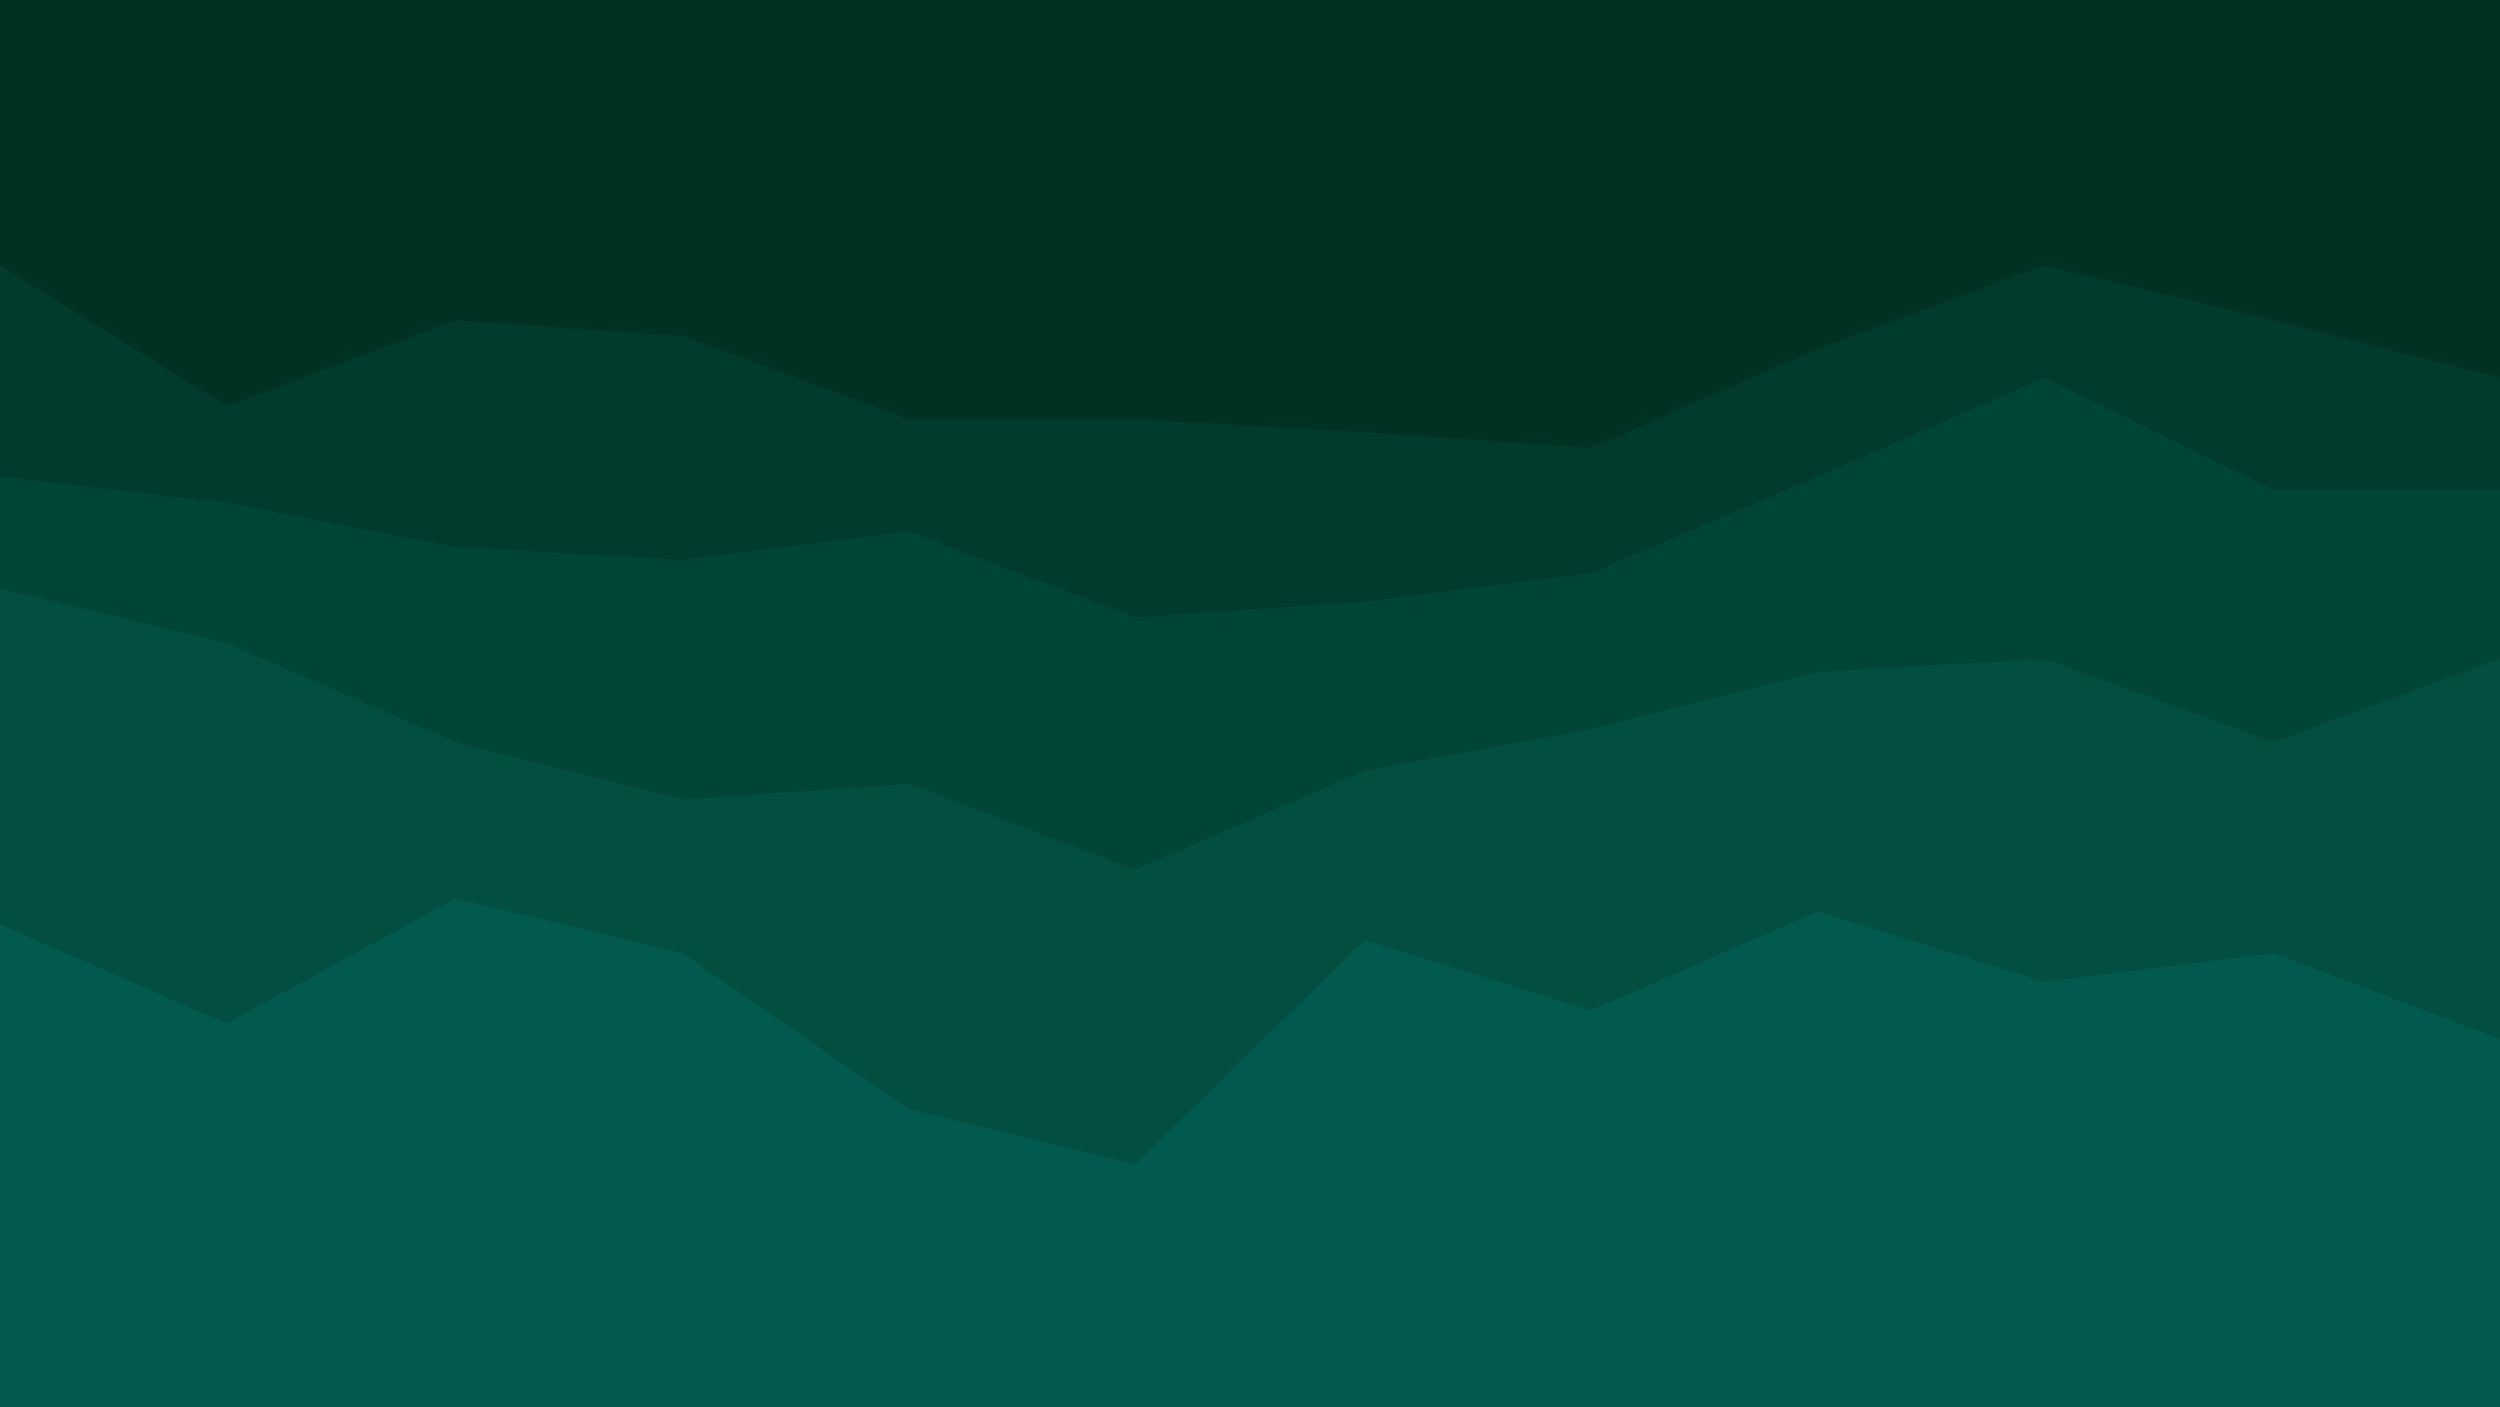
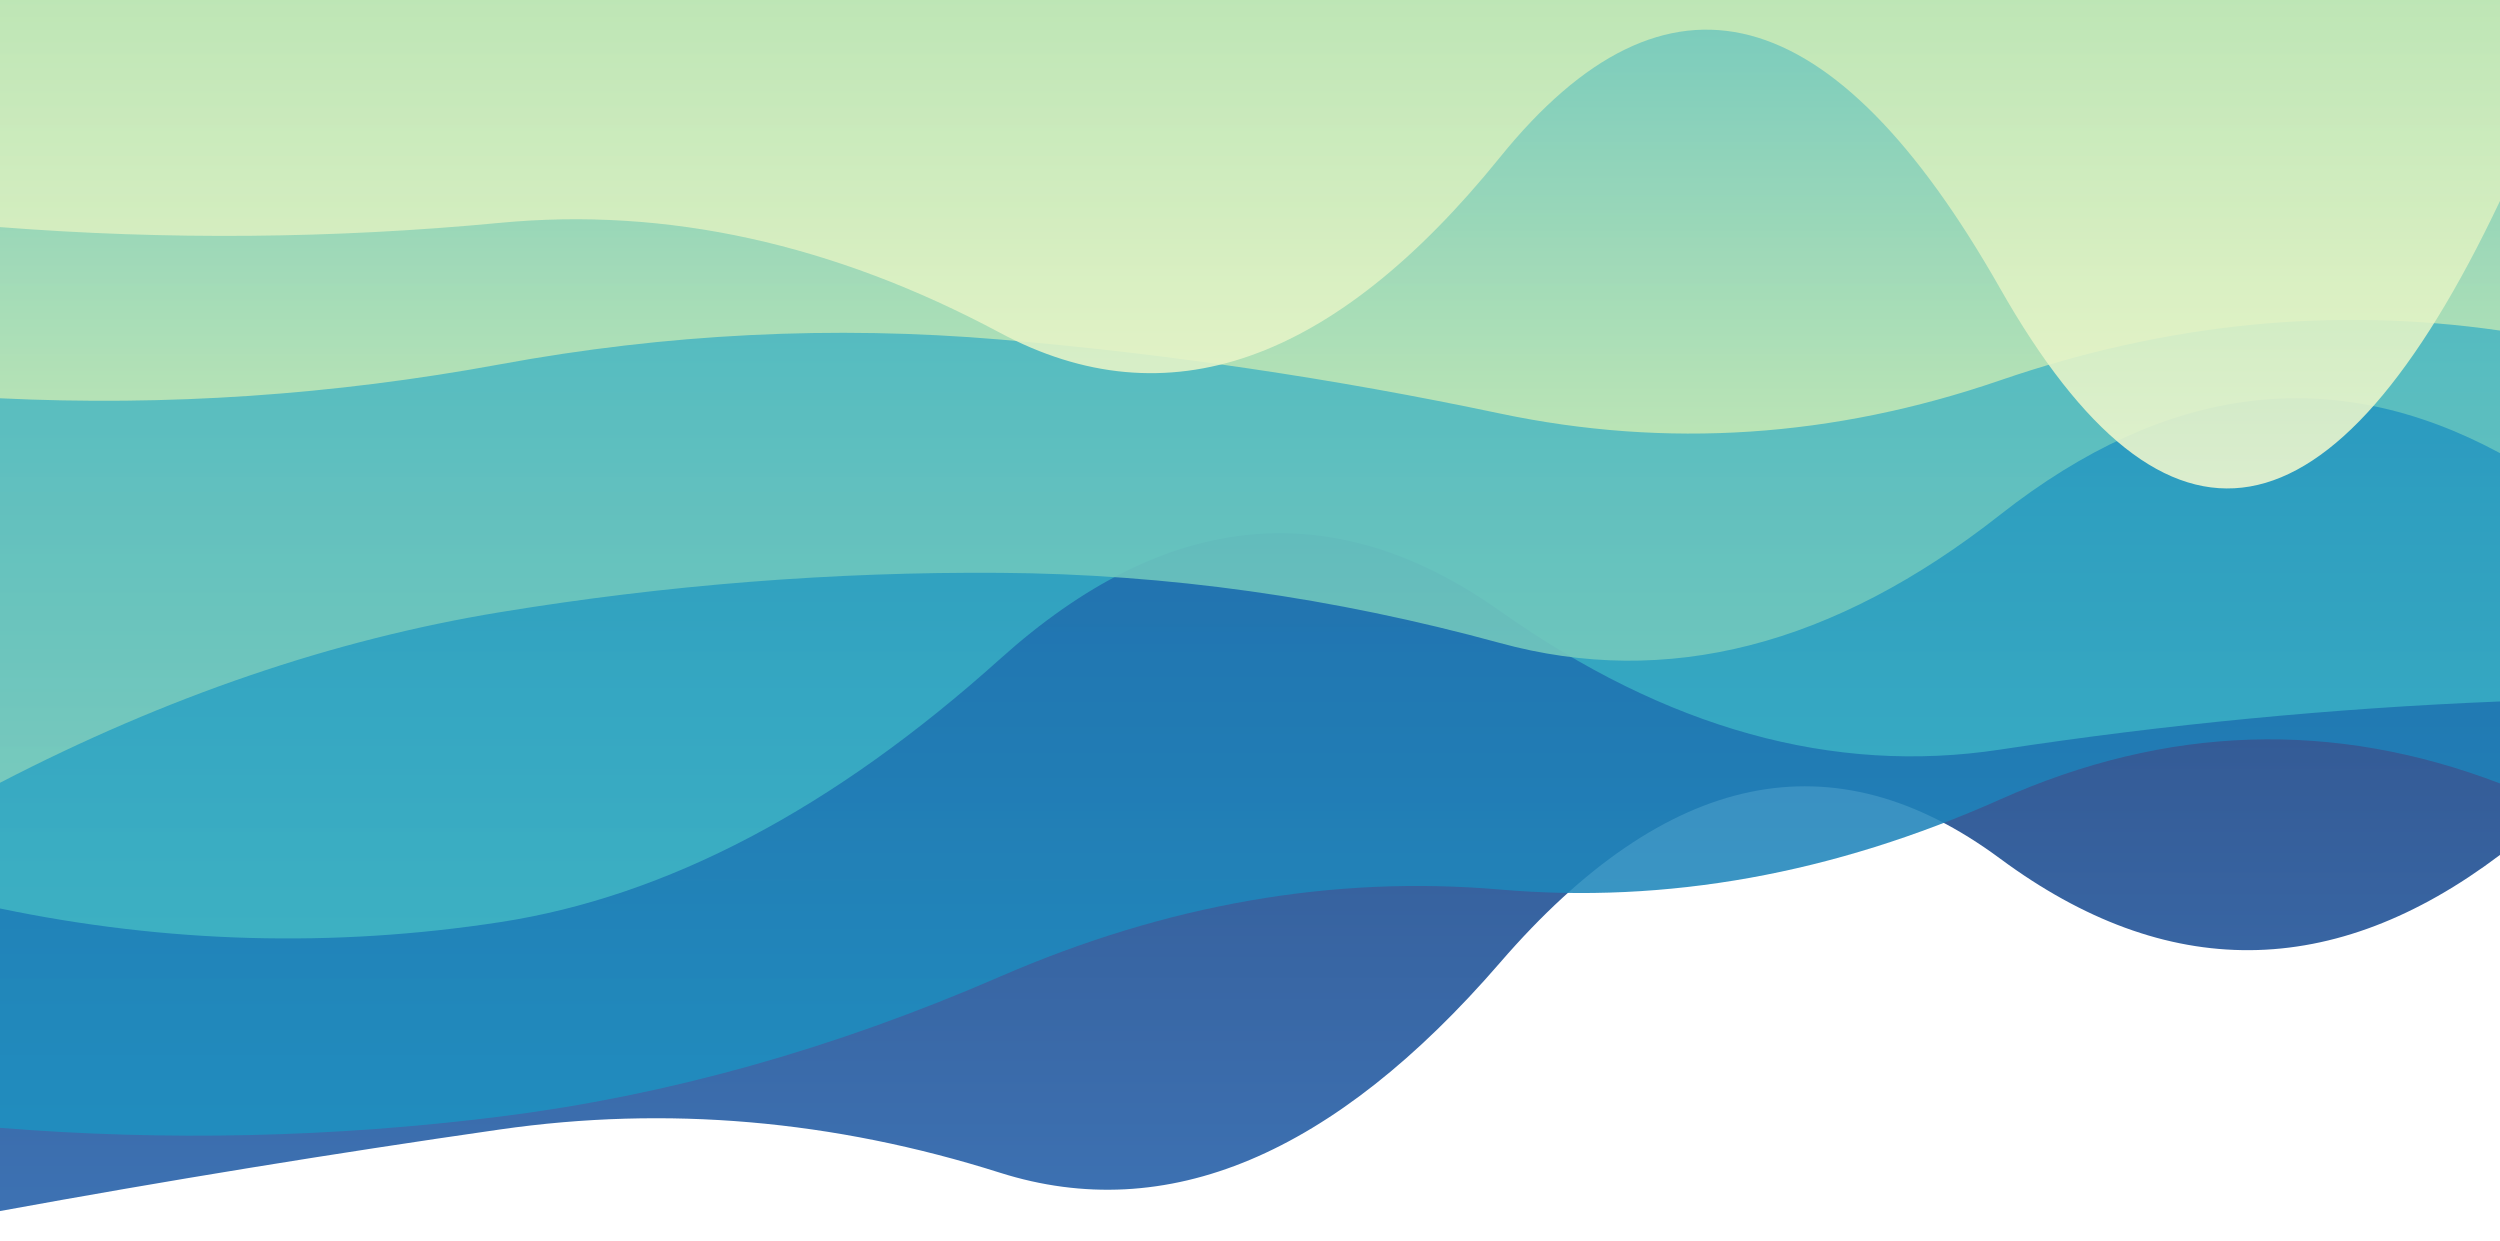
- <svg xmlns="http://www.w3.org/2000/svg" id="visual" viewBox="0 0 960 540" width="960" height="540" version="1.1">
-   <path d="M0 104L87 158L175 125L262 131L349 163L436 163L524 168L611 174L698 136L785 104L873 125L960 147L960 0L873 0L785 0L698 0L611 0L524 0L436 0L349 0L262 0L175 0L87 0L0 0Z" fill="#003223" />
-   <path d="M0 185L87 195L175 212L262 217L349 206L436 239L524 233L611 222L698 185L785 147L873 190L960 190L960 145L873 123L785 102L698 134L611 172L524 166L436 161L349 161L262 129L175 123L87 156L0 102Z" fill="#013b2d" />
-   <path d="M0 228L87 249L175 287L262 309L349 303L436 336L524 298L611 282L698 260L785 255L873 287L960 255L960 188L873 188L785 145L698 183L611 220L524 231L436 237L349 204L262 215L175 210L87 193L0 183Z" fill="#014537" />
-   <path d="M0 357L87 395L175 347L262 368L349 428L436 449L524 363L611 390L698 352L785 379L873 368L960 401L960 253L873 285L785 253L698 258L611 280L524 296L436 334L349 301L262 307L175 285L87 247L0 226Z" fill="#024f42" />
-   <path d="M0 541L87 541L175 541L262 541L349 541L436 541L524 541L611 541L698 541L785 541L873 541L960 541L960 399L873 366L785 377L698 350L611 388L524 361L436 447L349 426L262 366L175 345L87 393L0 355Z" fill="#02594e" />
+ <svg xmlns="http://www.w3.org/2000/svg" viewBox="0 0 1920 953" preserveAspectRatio="xMidYMid" width="1920" height="953" style="shape-rendering:auto;display:block;background-position-x:0%;background-position-y:0%;background-size:auto;background-origin:padding-box;background-clip:border-box;background:scroll rgb(8, 28, 84) none  repeat;width:1920px;height:953px;;animation:none">
+   <g>
+     <linearGradient y2="1" y1="0" x2="0" x1="0" id="lg-2qagz67cx3l-0">
+       <stop offset="0" stop-color="#081c54" />
+       <stop offset="1" stop-color="#225ea8" />
+     </linearGradient>
+     <linearGradient y2="1" y1="0" x2="0" x1="0" id="lg-2qagz67cx3l-1">
+       <stop offset="0" stop-color="#225ea8" />
+       <stop offset="1" stop-color="#1d91c0" />
+     </linearGradient>
+     <linearGradient y2="1" y1="0" x2="0" x1="0" id="lg-2qagz67cx3l-2">
+       <stop offset="0" stop-color="#1d91c0" />
+       <stop offset="1" stop-color="#41b6c4" />
+     </linearGradient>
+     <linearGradient y2="1" y1="0" x2="0" x1="0" id="lg-2qagz67cx3l-3">
+       <stop offset="0" stop-color="#41b6c4" />
+       <stop offset="1" stop-color="#7fcdbb" />
+     </linearGradient>
+     <linearGradient y2="1" y1="0" x2="0" x1="0" id="lg-2qagz67cx3l-4">
+       <stop offset="0" stop-color="#7fcdbb" />
+       <stop offset="1" stop-color="#c7e9b4" />
+     </linearGradient>
+     <linearGradient y2="1" y1="0" x2="0" x1="0" id="lg-2qagz67cx3l-5">
+       <stop offset="0" stop-color="#c7e9b4" />
+       <stop offset="1" stop-color="#f3f8cf" />
+     </linearGradient>
+     <linearGradient y2="1" y1="0" x2="0" x1="0" id="lg-2qagz67cx3l-6">
+       <stop offset="0" stop-color="#f3f8cf" />
+       <stop offset="1" stop-color="#081c54" />
+     </linearGradient>
+     <path fill-opacity="0.88" fill="url(#lg-2qagz67cx3l-0)" d="M 0 0 L 0 930.08 Q 192 895.04 384 867.43 T 768 900.65 T 1152 739.34 T 1536 659.35 T 1920 656.57 L 1920 0 Z" style="fill:url('#lg-2qagz67cx3l-0');;animation:none" />
+     <path fill-opacity="0.88" fill="url(#lg-2qagz67cx3l-1)" d="M 0 0 L 0 866.174 Q 192 881.59 384 857.538 T 768 750.04 T 1152 683.17 T 1536 614 T 1920 601.678 L 1920 0 Z" style="fill:url('#lg-2qagz67cx3l-1');;animation:none" />
+     <path fill-opacity="0.88" fill="url(#lg-2qagz67cx3l-2)" d="M 0 0 L 0 697.7 Q 192 737.71 384 708.22 T 768 506.12 T 1152 469.23 T 1536 575.7 T 1920 538.73 L 1920 0 Z" style="fill:url('#lg-2qagz67cx3l-2');;animation:none" />
+     <path fill-opacity="0.88" fill="url(#lg-2qagz67cx3l-3)" d="M 0 0 L 0 601.17 Q 192 501.705 384 470.17 T 768 439.94 T 1152 493.835 T 1536 395.41 T 1920 348.01 L 1920 0 Z" style="fill:url('#lg-2qagz67cx3l-3');;animation:none" />
+     <path fill-opacity="0.88" fill="url(#lg-2qagz67cx3l-4)" d="M 0 0 L 0 305.88 Q 192 315.17 384 279.8 T 768 260.75 T 1152 317.58 T 1536 292.13 T 1920 253.87 L 1920 0 Z" style="fill:url('#lg-2qagz67cx3l-4');;animation:none" />
+     <path fill-opacity="0.88" fill="url(#lg-2qagz67cx3l-5)" d="M 0 0 L 0 174.418 Q 192 189.403 384 171.14 T 768 255.586 T 1152 120.787 T 1536 221.349 T 1920 154.312 L 1920 0 Z" style="fill:url('#lg-2qagz67cx3l-5');;animation:none" />
+     <g />
+   </g>
</svg>
